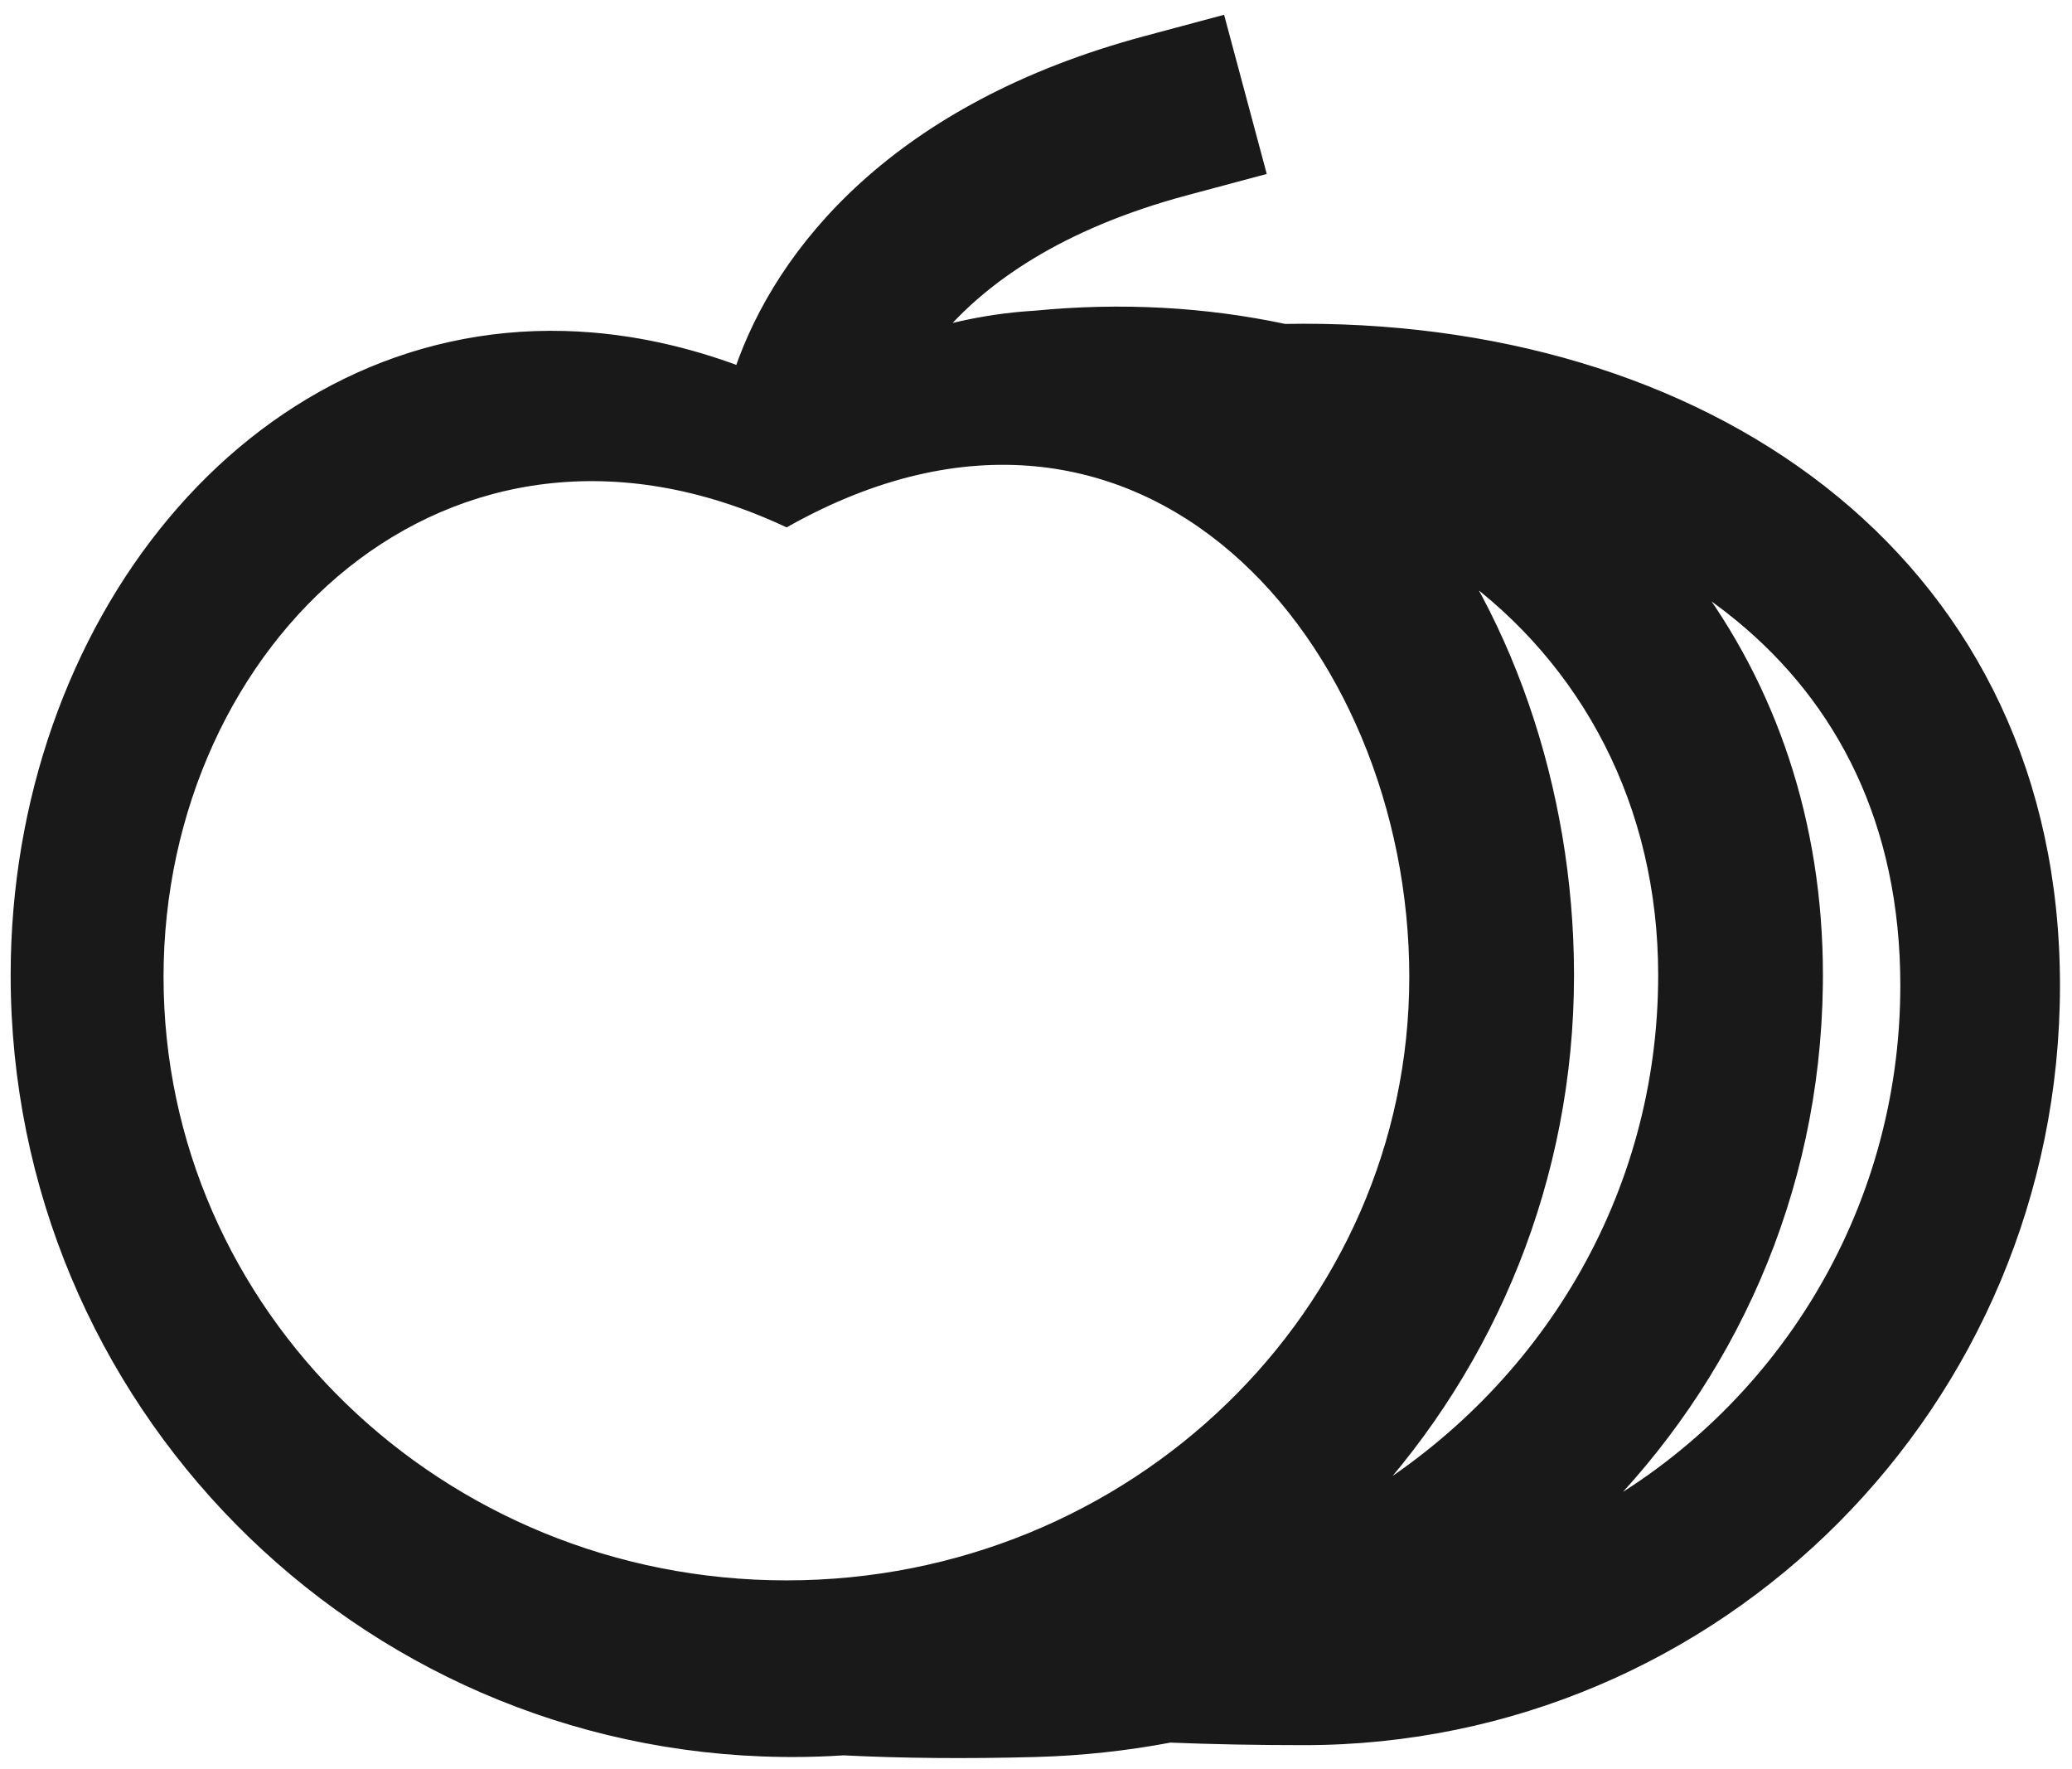
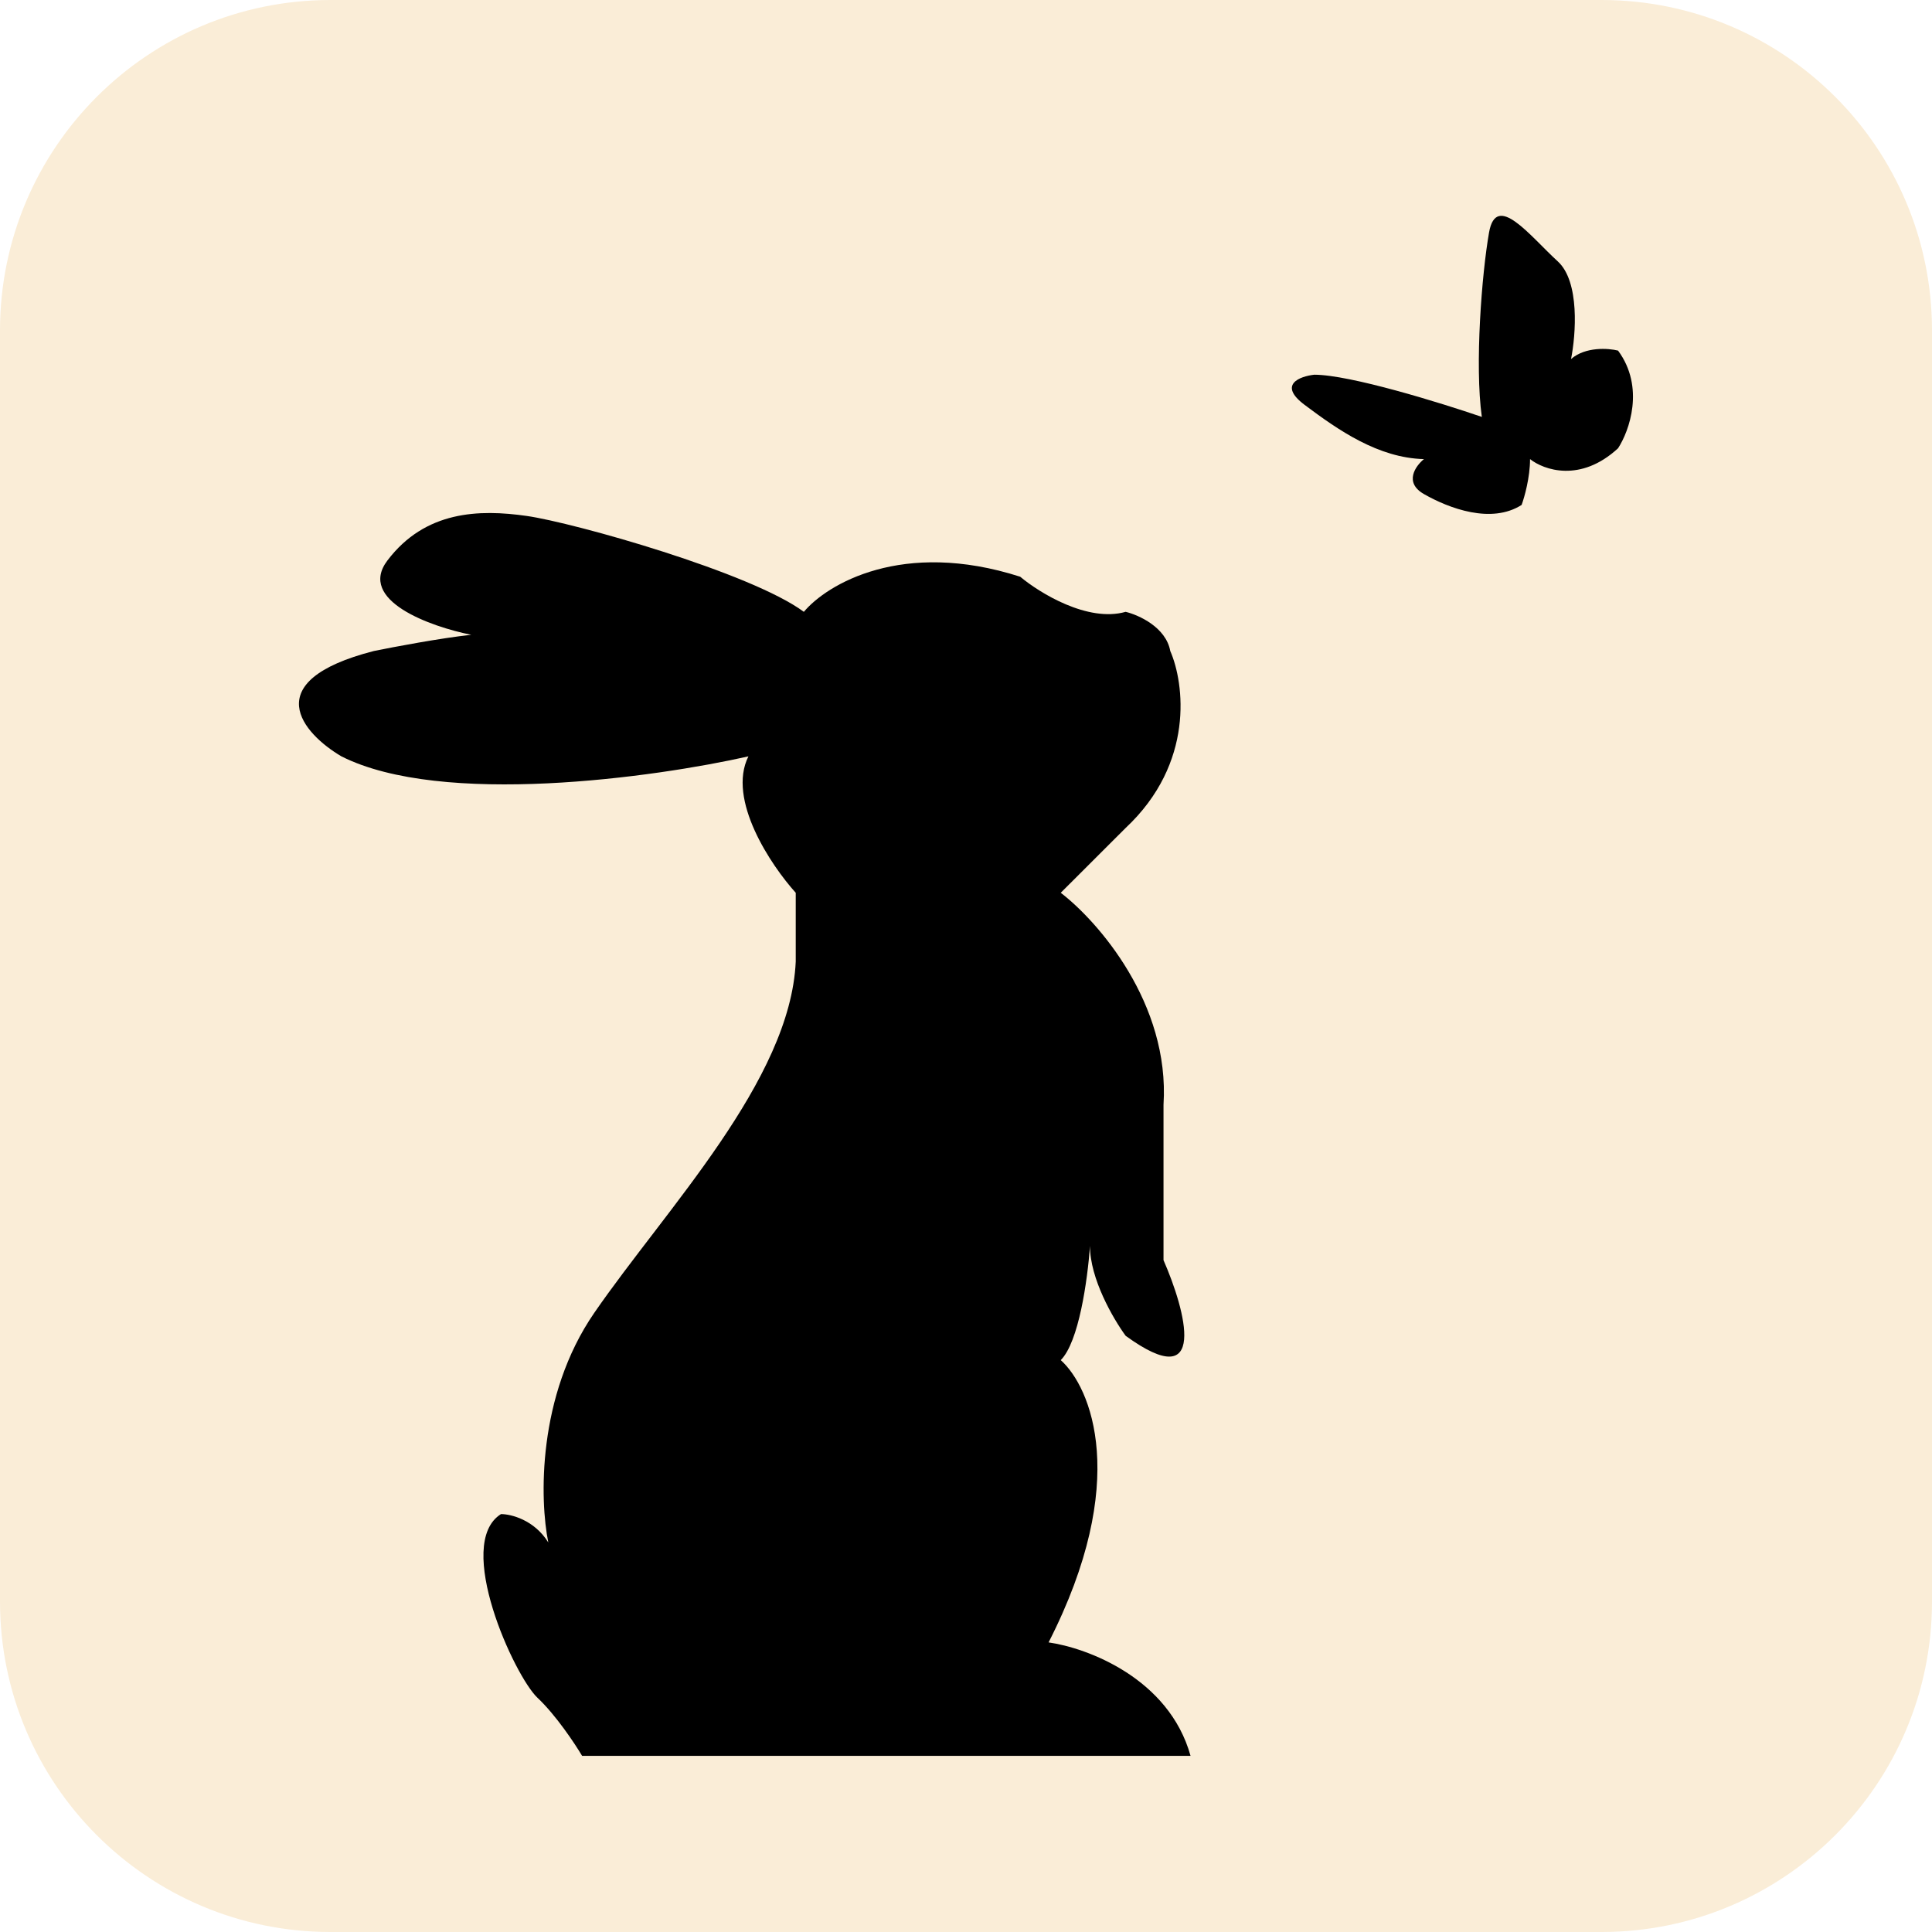
- <svg xmlns="http://www.w3.org/2000/svg" viewBox="-2 28 389 332">
-   <style>path{fill:#191919;stroke:#191919;stroke-width:2}@media (prefers-color-scheme:dark){path{fill:#F6F3EE;stroke:#F6F3EE}}</style>
-   <path d="M234.596 59.944L220.622 63.685C196.795 70.07 182.421 80.335 173.911 90.404C174.577 90.221 175.24 90.047 175.902 89.88C176.507 89.727 177.11 89.582 177.712 89.442C178.013 89.373 178.313 89.305 178.613 89.238C179.213 89.106 179.812 88.981 180.408 88.861C180.707 88.802 181.005 88.743 181.303 88.686C181.898 88.574 182.492 88.468 183.084 88.368C183.676 88.268 184.266 88.175 184.854 88.088C186.032 87.914 187.204 87.766 188.368 87.643C188.659 87.612 188.95 87.582 189.24 87.555C189.821 87.499 190.399 87.45 190.977 87.407C191.404 87.376 191.83 87.348 192.256 87.323C208.54 85.727 224.341 86.644 239.17 89.802C240.373 89.78 241.579 89.769 242.789 89.769C320.636 89.769 383.743 134.788 383.743 212.985C383.743 291.183 320.636 354.574 242.789 354.574C233.882 354.574 225.516 354.41 217.657 354.093C209.444 355.645 200.996 356.567 192.371 356.799C179.232 357.152 167.267 357.034 156.373 356.486C153.193 356.693 149.986 356.801 146.754 356.801L144.87 356.788C65.241 355.779 1 290.915 1 211.047C1 145.642 45.07 89.565 103.969 91.126C104.818 91.148 105.671 91.183 106.526 91.23C107.382 91.276 108.241 91.335 109.103 91.406C109.677 91.454 110.252 91.506 110.829 91.564C112.56 91.74 114.302 91.964 116.055 92.239C117.223 92.423 118.396 92.629 119.574 92.857C122.224 93.372 124.897 94.003 127.591 94.753C128.189 94.92 128.789 95.093 129.39 95.272C129.99 95.45 130.592 95.635 131.194 95.825C131.797 96.016 132.4 96.212 133.005 96.414C134.281 96.842 135.561 97.297 136.845 97.778C144.584 75.001 166.448 48.254 213.136 35.744L227.106 32L234.596 59.944ZM263.582 211.363C263.582 148.248 212.695 88.358 145.644 125.87C81.723 96.21 27.706 148.248 27.705 211.363C27.705 274.479 80.508 325.646 145.644 325.646C210.779 325.645 263.582 274.479 263.582 211.363ZM315.272 136.935C330.358 156.966 339.238 182.165 339.238 211.044L339.225 212.926C338.726 252.058 322.7 286.964 296.959 312.599C332.003 293.329 355.767 255.946 355.768 212.985C355.768 182.229 343.689 159.422 324.711 143.775C321.766 141.347 318.615 139.064 315.272 136.935ZM272.369 135.065C280.617 148.982 286.568 165.038 289.775 181.987C289.961 182.968 290.14 183.951 290.308 184.938C291.756 193.486 292.508 202.242 292.508 211.047C292.508 249.147 277.887 283.831 253.952 309.799C288.05 289.11 310.309 252.7 310.31 211.044C310.309 178.927 295.861 152.056 272.369 135.065Z" />
+ <svg xmlns="http://www.w3.org/2000/svg" viewBox="0 0 760 760">
+   <rect width="760" height="760" rx="130" fill="#FAEDD7" />
+   <g transform="translate(117.6 84.9) scale(0.97)">
+     <path fill="#000" d="M92.349 121.708C73.158 118.969 51.225 119.517 35.872 139.784C23.589 155.998 53.418 166.625 69.868 169.911C57.585 171.226 38.431 174.84 30.388 176.483C-17.426 188.753 1.692 210.08 17.228 219.209C58.024 239.804 144.258 227.79 182.276 219.209C173.503 236.737 191.415 263.395 201.467 274.532V302.468C199.274 350.67 148.828 402.707 119.766 444.884C96.517 478.625 97.65 521.021 101.123 538.002C95.42 528.8 85.952 526.499 81.931 526.499C62.74 538.55 87.414 592.23 96.736 600.994C104.193 608.005 111.906 619.618 114.831 624.548H361.581C352.807 592.997 319.542 580.727 304.006 578.536C337.344 513.244 321.186 475.011 308.94 464.056C316.282 456.721 319.769 431.767 320.809 417.733C320.726 430.908 330.168 447.243 335.26 454.195C369.038 478.735 359.57 443.971 350.614 423.521V360.529C353.246 319.338 323.928 286.035 308.94 274.532L335.26 248.24C363.335 221.948 359.021 189.447 353.355 176.483C351.6 166.843 340.561 161.877 335.26 160.599C319.907 164.981 300.35 152.931 292.491 146.357C244.677 131.02 214.079 149.461 204.757 160.599C183.372 144.714 111.541 124.447 92.349 121.708ZM510.506 18.477C499.261 8.209 485.571 -9.882 482.637 6.741C479.704 23.365 476.77 60.525 479.704 81.55C463.08 75.846 426.214 64.437 411.741 64.436C405.874 65.088 396.877 68.446 407.829 76.66C421.519 86.928 437.654 98.173 456.234 98.662C452.811 101.433 448.02 108.148 456.234 112.842C466.502 118.709 483.615 125.065 495.839 117.242C496.979 114.146 499.261 106.094 499.261 98.662C504.803 103.063 519.699 108.343 534.954 94.262C539.517 87.254 545.905 69.522 534.954 54.658C531.042 53.68 521.752 52.995 515.884 58.08C517.84 48.301 519.503 26.691 510.506 18.477Z" />
+   </g>
</svg>
